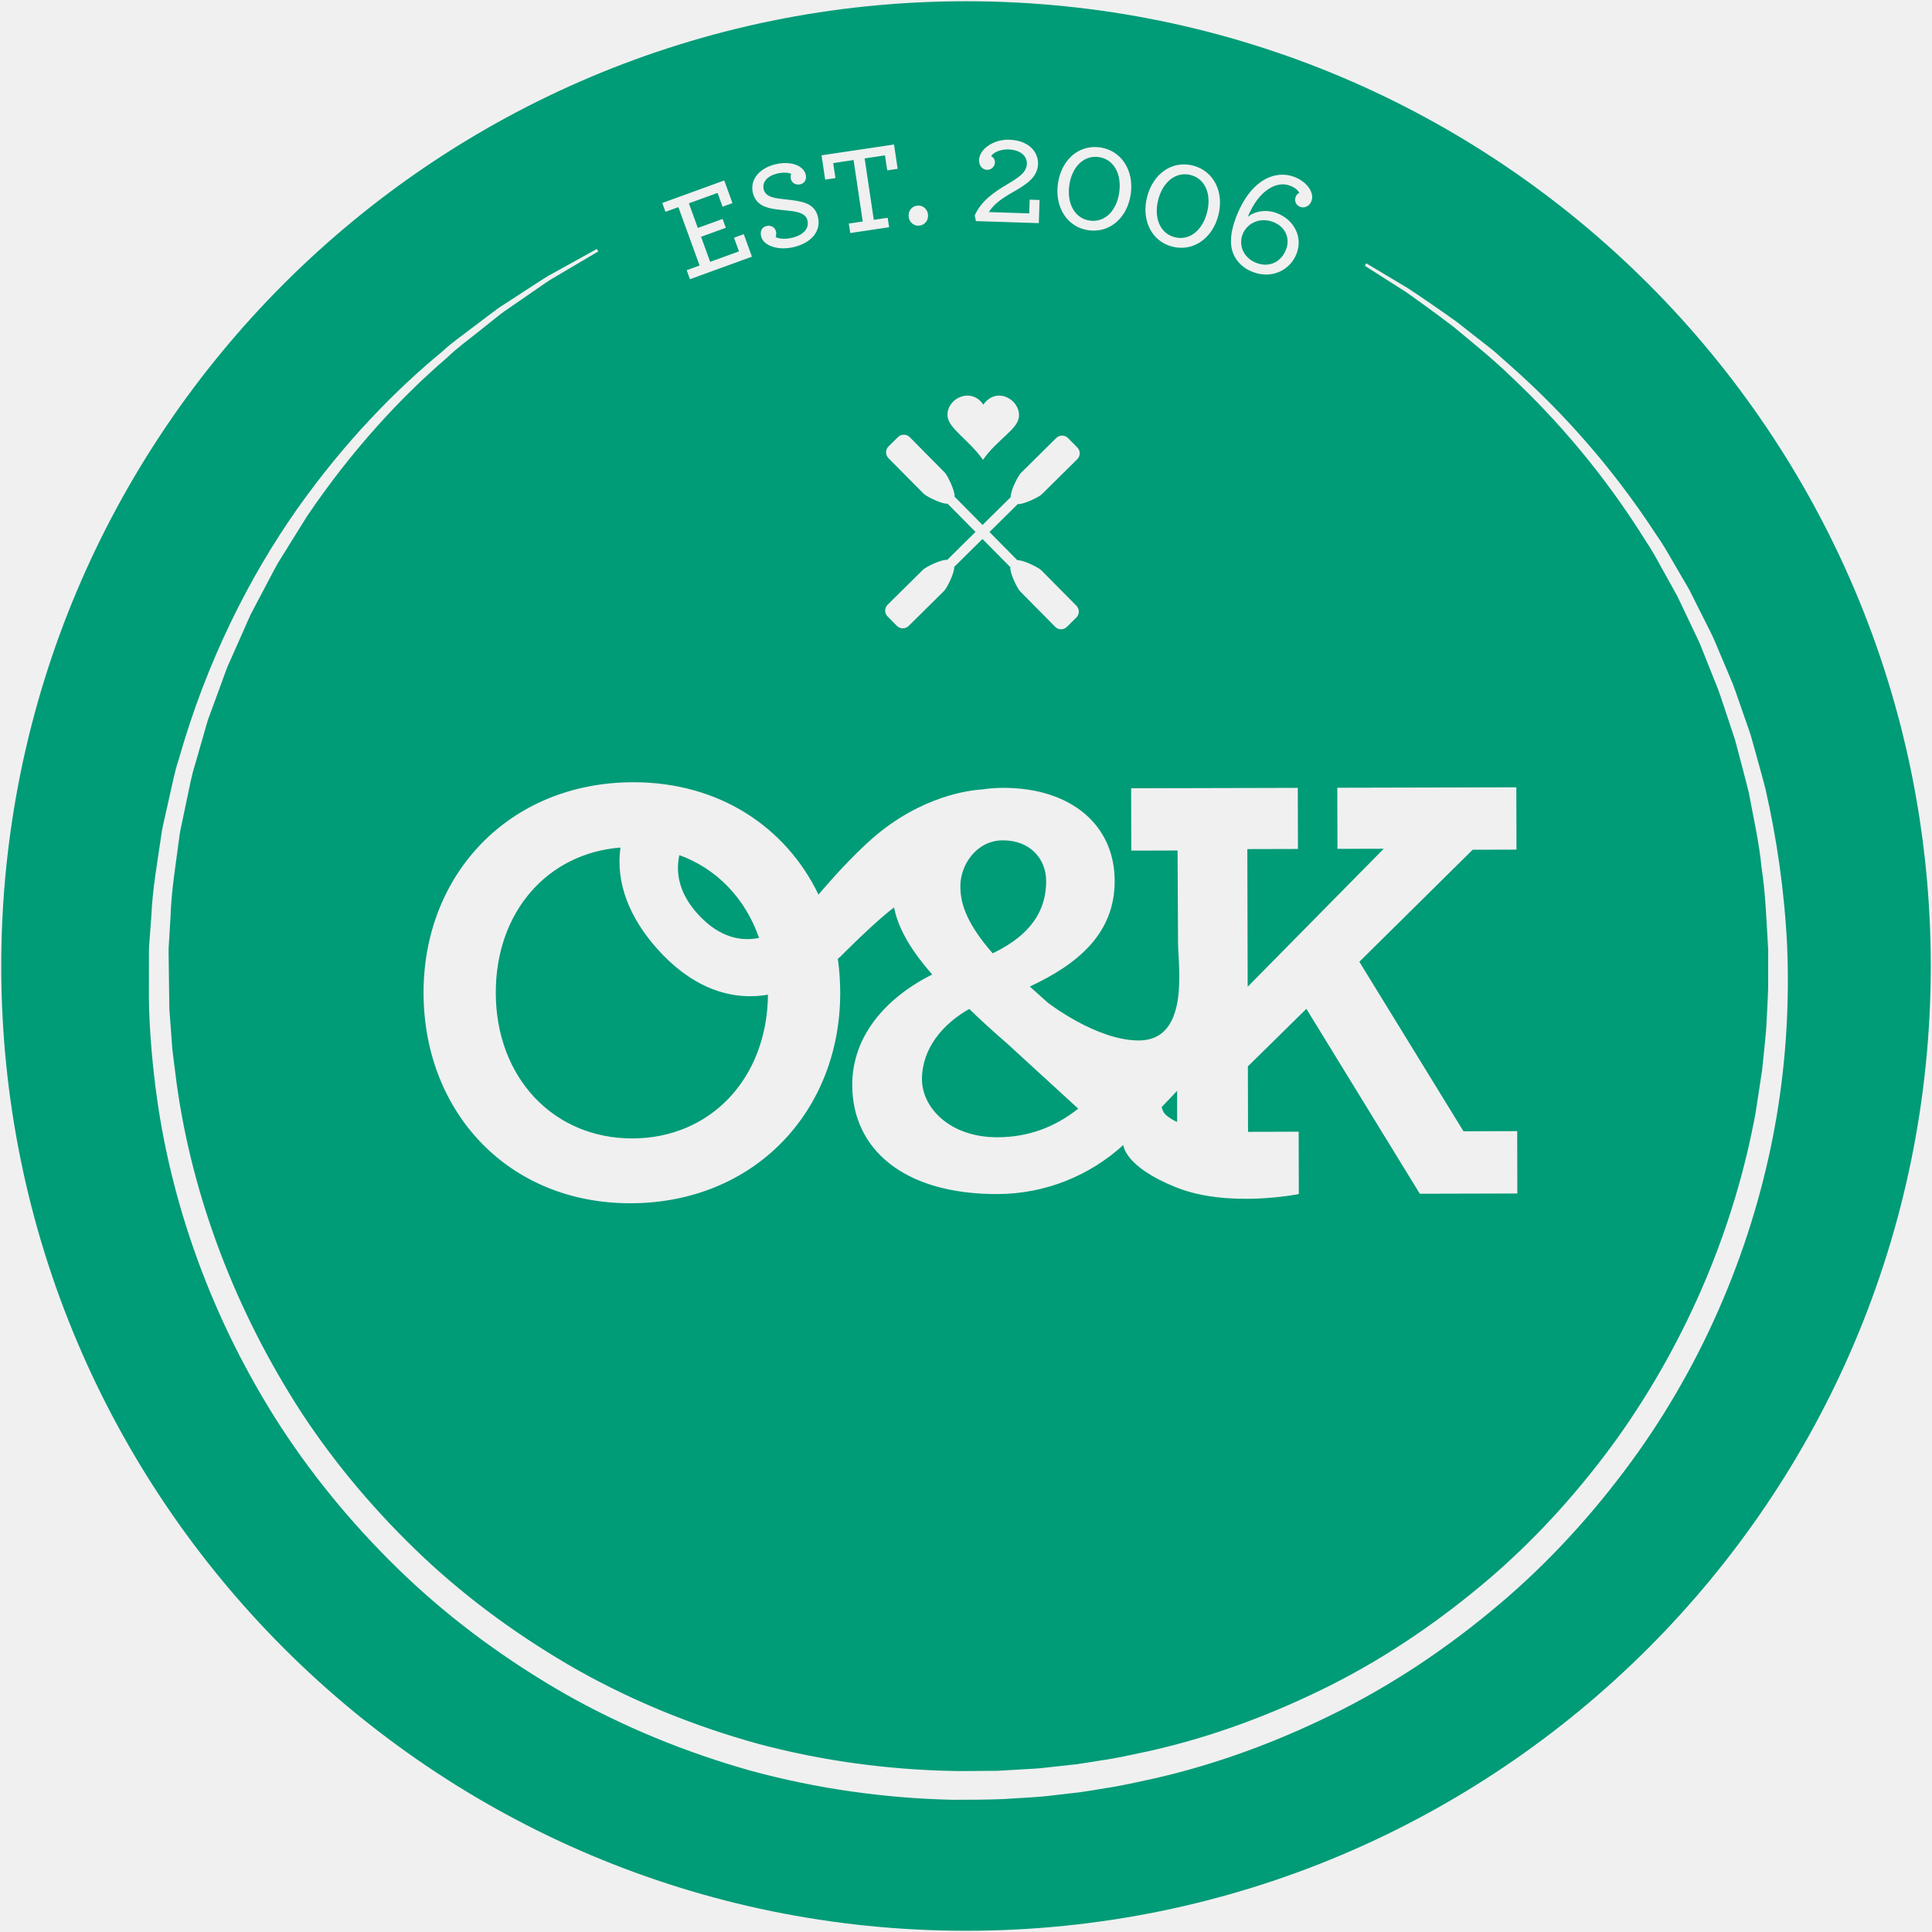
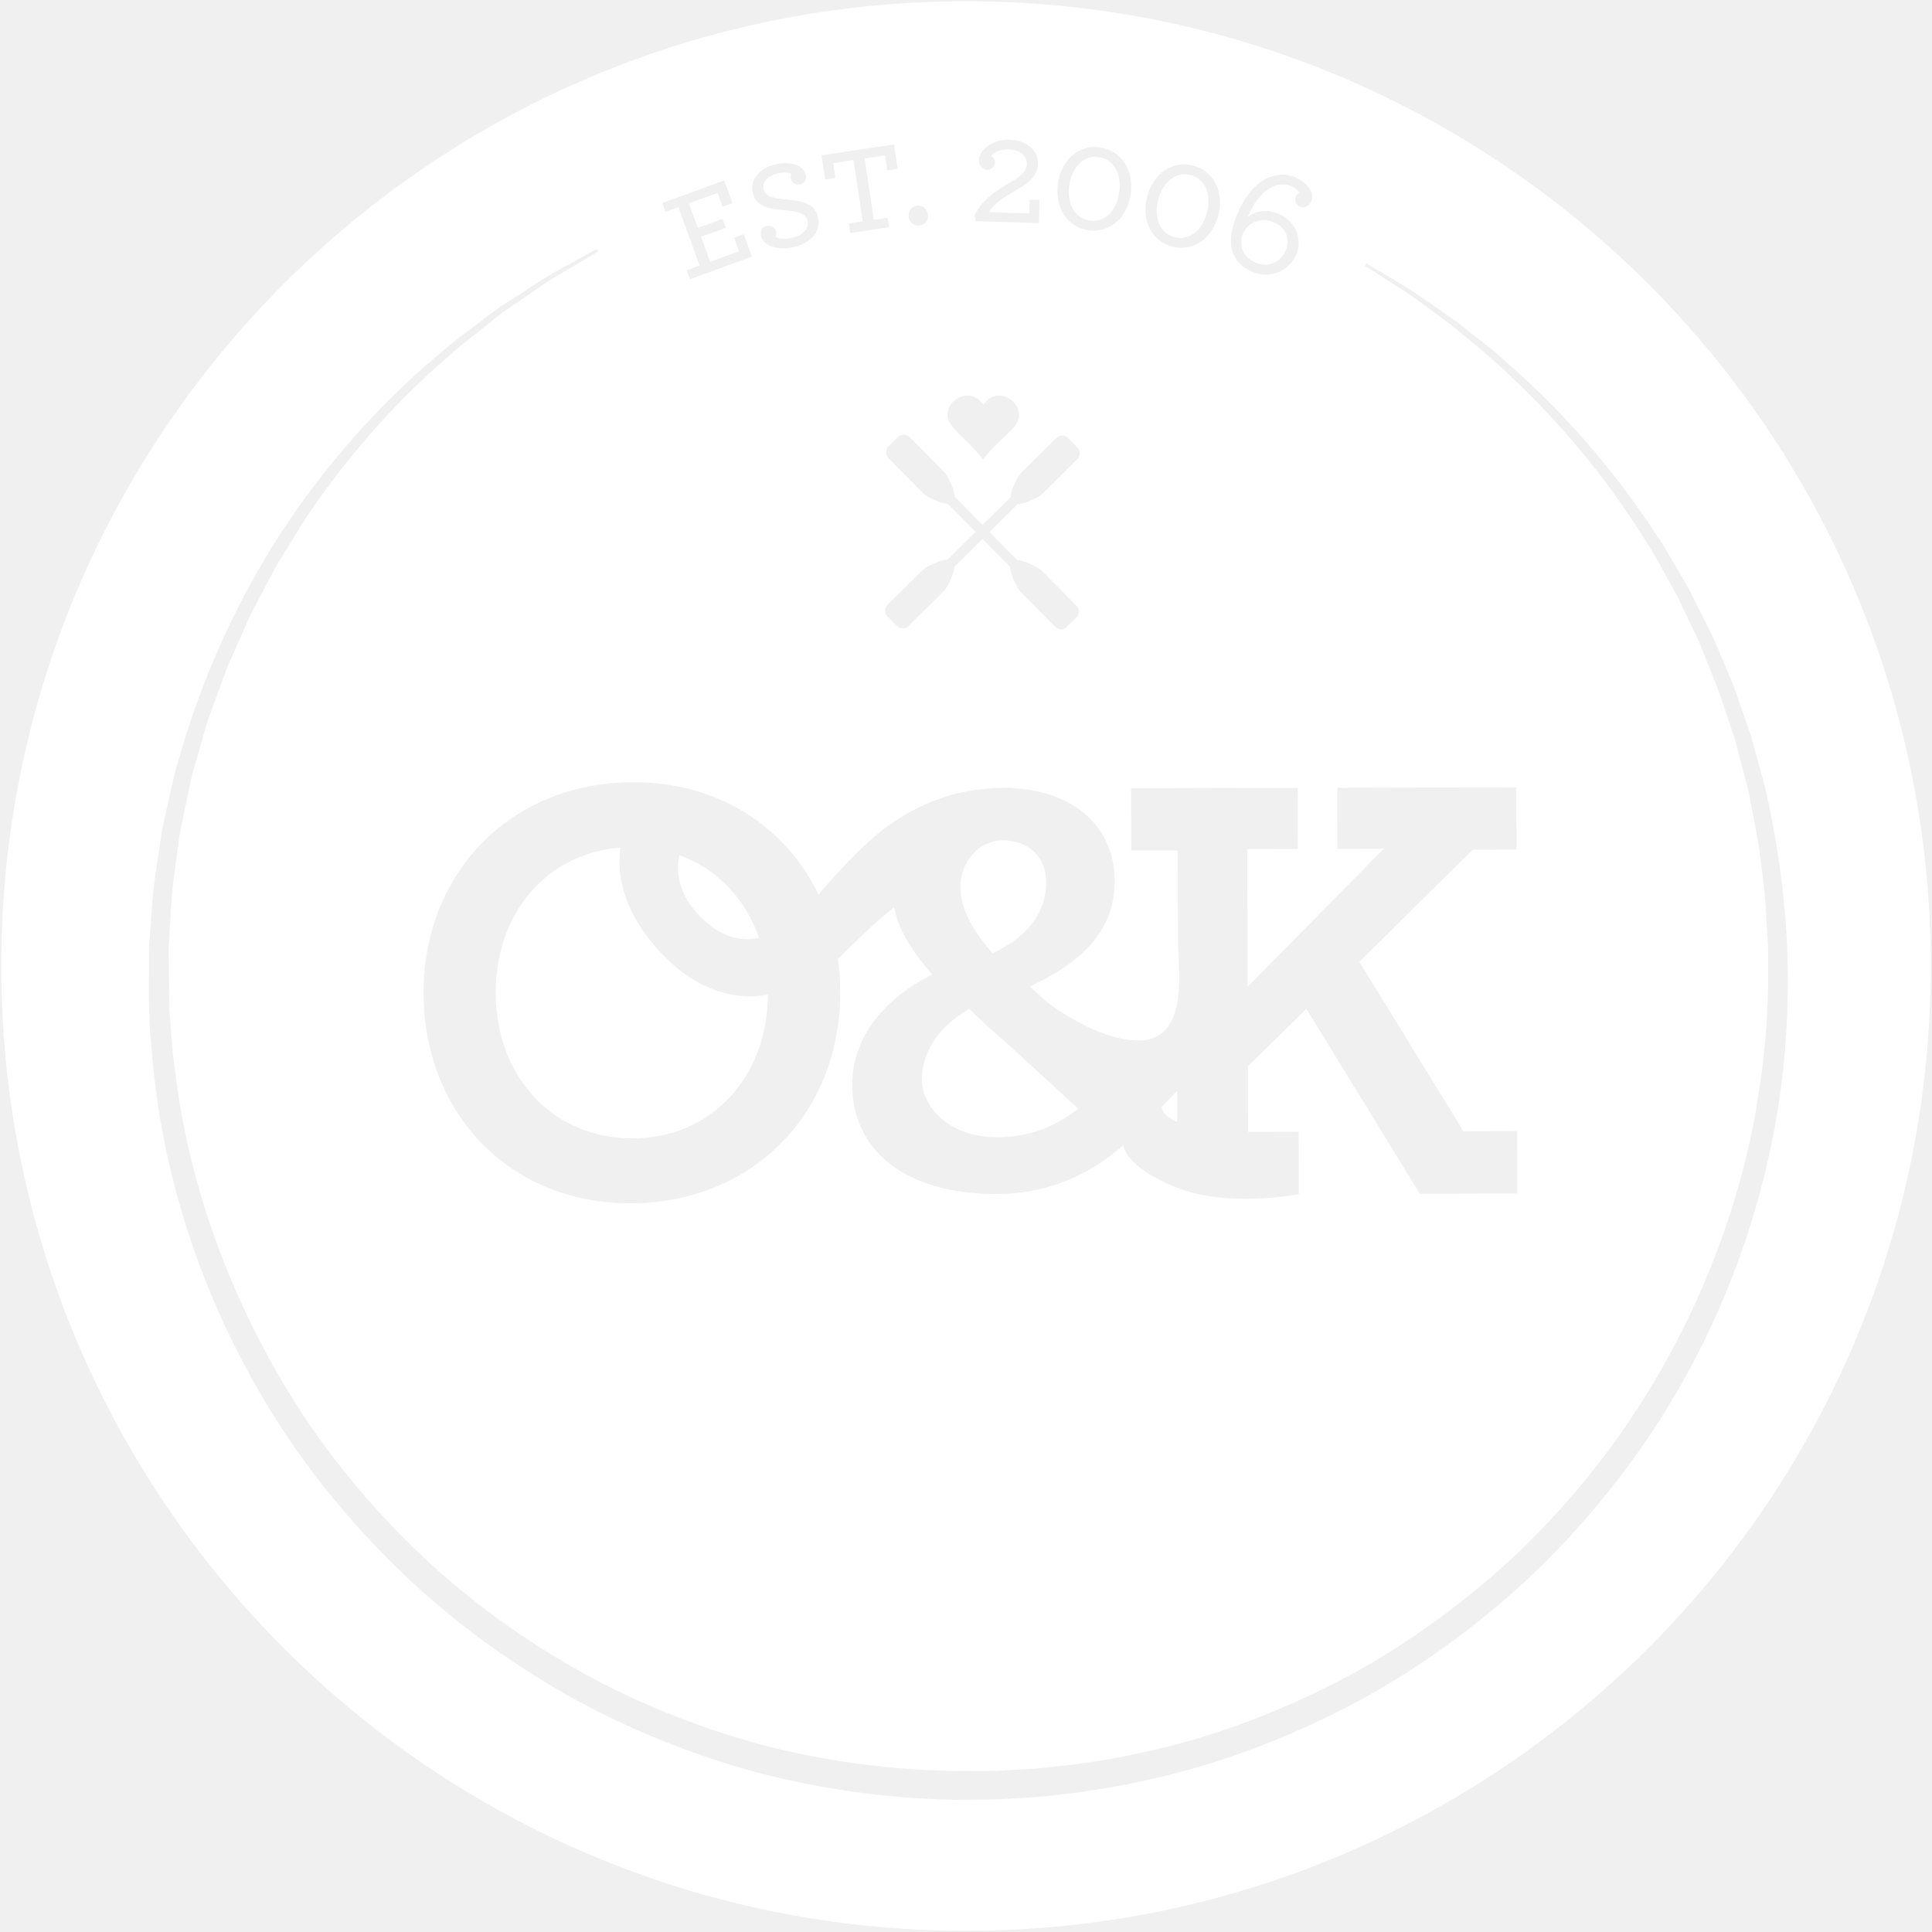
<svg xmlns="http://www.w3.org/2000/svg" version="1.1" x="0px" y="0px" viewBox="0 0 255.12 255.12" enable-background="new 0 0 255.12 255.12" xml:space="preserve">
  <g id="Layer_1">
-     <path fill-rule="evenodd" clip-rule="evenodd" fill="#009b77" d="M254.957,127.561c0,70.36-57.037,127.397-127.397,127.397   c-70.359,0-127.396-57.037-127.396-127.397C0.165,57.202,57.202,0.165,127.56,0.165C197.92,0.165,254.957,57.202,254.957,127.561z    M99.294,33.896l-1.08-2.973l-1.288,0.468l0.655,1.803l-3.804,1.383l-1.203-3.308l3.27-1.188l-0.425-1.17L92.149,30.1l-1.181-3.25   l3.785-1.376l0.662,1.823l1.308-0.475l-1.087-2.992l-8.185,2.975l0.425,1.168l1.704-0.619l2.802,7.708l-1.705,0.621l0.433,1.188   L99.294,33.896z M104.437,23.654c0.124,0.489,0.627,0.84,1.28,0.675c0.511-0.13,0.842-0.627,0.675-1.28   c-0.311-1.227-2.057-1.849-4.06-1.34c-2.186,0.556-3.336,2.109-2.905,3.805c0.484,1.9,2.289,2.072,4.34,2.268   c1.207,0.129,2.588,0.256,2.848,1.278c0.274,1.083-0.484,1.951-1.955,2.324c-1.001,0.255-1.835,0.141-2.24-0.083   c0.076-0.214,0.111-0.506,0.042-0.771c-0.129-0.512-0.668-0.832-1.26-0.682c-0.613,0.156-0.866,0.7-0.689,1.395   c0.301,1.185,2.206,1.919,4.413,1.358c2.186-0.555,3.566-2.059,3.068-4.022c-0.478-1.879-2.345-2.035-4.314-2.253   c-1.254-0.138-2.568-0.261-2.833-1.303c-0.24-0.94,0.443-1.767,1.73-2.093c0.777-0.197,1.57-0.159,1.902,0.039   C104.409,23.117,104.37,23.388,104.437,23.654z M112.276,30.771l5.13-0.765l-0.188-1.251l-1.834,0.274l-1.211-8.111l2.69-0.401   l0.295,1.981l1.376-0.205l-0.479-3.211l-9.57,1.427l0.479,3.211l1.355-0.203l-0.296-1.98l2.691-0.402l1.209,8.112l-1.835,0.274   L112.276,30.771z M121.374,29.798c0.735-0.061,1.232-0.695,1.172-1.431c-0.062-0.736-0.657-1.278-1.392-1.217   c-0.735,0.062-1.233,0.696-1.171,1.43C120.044,29.316,120.639,29.859,121.374,29.798z M133.169,19.734   c1.538,0.05,2.461,0.84,2.428,1.894c-0.039,1.158-1.137,1.841-2.536,2.68c-1.764,1.041-3.468,2.188-4.354,4.142l0.165,0.744   l8.304,0.271l0.099-3.056l-1.306-0.043l-0.059,1.813l-5.332-0.175c0.69-1.116,1.855-1.88,3.188-2.639   c1.741-0.997,3.249-1.939,3.307-3.711c0.051-1.581-1.228-3.12-3.778-3.203c-1.581-0.052-2.912,0.643-3.573,1.507   c-0.266,0.371-0.426,0.767-0.438,1.146c-0.026,0.78,0.442,1.301,1.054,1.322c0.569,0.018,1.026-0.432,1.045-1   c0.011-0.338-0.211-0.661-0.501-0.818l0.066-0.104C131.343,20.054,132.198,19.703,133.169,19.734z M143.74,30.406   c2.819,0.39,5.147-1.671,5.581-4.803c0.435-3.133-1.269-5.751-4.066-6.14c-2.819-0.39-5.123,1.653-5.56,4.807   C139.264,27.382,140.942,30.019,143.74,30.406z M143.916,29.132c-1.963-0.271-3.057-2.211-2.718-4.654   c0.338-2.442,1.917-4.012,3.88-3.74c1.984,0.273,3.056,2.21,2.718,4.653C147.458,27.835,145.9,29.408,143.916,29.132z    M154.808,32.57c2.76,0.699,5.302-1.091,6.08-4.157s-0.624-5.857-3.362-6.552c-2.759-0.7-5.275,1.076-6.059,4.162   C150.694,29.068,152.07,31.875,154.808,32.57z M155.124,31.323c-1.921-0.487-2.793-2.536-2.186-4.927   c0.607-2.391,2.351-3.776,4.271-3.289c1.942,0.494,2.793,2.536,2.186,4.927C158.789,30.425,157.066,31.815,155.124,31.323z    M170.318,24.507c0.632,0.236,1.047,0.571,1.26,0.965c-0.21,0.08-0.382,0.239-0.485,0.517c-0.198,0.533,0.013,1.108,0.605,1.33   c0.514,0.191,1.21-0.044,1.481-0.774c0.163-0.435,0.106-0.883-0.092-1.318c-0.351-0.806-1.215-1.511-2.202-1.88   c-2.429-0.907-5.775,0.274-7.721,5.489c-0.693,1.856-0.833,3.492-0.258,4.788c0.483,1.058,1.357,1.857,2.58,2.313   c2.469,0.922,4.905-0.239,5.755-2.51c0.773-2.074-0.29-4.407-2.661-5.292c-1.422-0.531-2.927-0.239-3.814,0.51   C166.186,25.146,168.561,23.849,170.318,24.507z M165.937,34.731c-0.869-0.325-1.462-0.906-1.779-1.565   c-0.321-0.705-0.348-1.48-0.083-2.191c0.546-1.461,2.245-2.334,4.003-1.678c1.66,0.62,2.306,2.144,1.76,3.606   C169.219,34.562,167.655,35.373,165.937,34.731z M78.814,32.875c0,0-1.958,1.084-5.629,3.117c-0.935,0.478-1.907,1.141-2.992,1.843   c-1.084,0.705-2.268,1.474-3.547,2.305c-0.651,0.399-1.289,0.866-1.936,1.368c-0.653,0.493-1.329,1.002-2.026,1.529   c-1.382,1.068-2.92,2.118-4.363,3.452C52.27,51.47,45.522,58.326,39.205,67.259C32.93,76.2,27.268,87.35,23.593,100.306   c-0.539,1.597-0.837,3.275-1.229,4.946c-0.188,0.837-0.376,1.679-0.566,2.525c-0.183,0.847-0.408,1.691-0.509,2.562   c-0.491,3.465-1.149,6.979-1.304,10.609c-0.067,0.905-0.135,1.813-0.203,2.725l-0.102,1.371c-0.026,0.459-0.008,0.92-0.014,1.38   c-0.001,1.844-0.002,3.703-0.003,5.577c0.059,3.755,0.373,7.524,0.847,11.366c1.89,15.31,7.47,31.023,16.638,45.149   c4.602,7.047,10.14,13.645,16.414,19.615c6.286,5.964,13.418,11.171,21.084,15.566c7.694,4.354,16.002,7.749,24.615,10.162   c8.637,2.337,17.594,3.605,26.573,3.803c2.248-0.001,4.485-0.006,6.741-0.098c2.233-0.169,4.465-0.208,6.698-0.517l3.348-0.381   c1.111-0.156,2.213-0.358,3.319-0.535c2.22-0.318,4.398-0.841,6.585-1.311c8.727-1.988,17.114-5.199,24.982-9.214   c7.87-4.033,15.106-9.099,21.646-14.772c6.531-5.695,12.227-12.16,17.111-19.008c9.752-13.742,15.792-29.285,18.352-44.481   c1.27-7.613,1.674-15.133,1.376-22.396c-0.345-7.222-1.369-14.205-2.86-20.761c-0.414-1.63-0.881-3.229-1.311-4.818   c-0.222-0.793-0.443-1.582-0.662-2.365c-0.267-0.769-0.533-1.534-0.797-2.294c-0.538-1.517-1.031-3.032-1.588-4.5   c-0.611-1.449-1.215-2.879-1.812-4.291c-0.307-0.702-0.575-1.417-0.909-2.096c-0.338-0.677-0.675-1.349-1.009-2.017   c-0.67-1.334-1.331-2.65-1.983-3.948c-0.732-1.254-1.452-2.491-2.163-3.709c-0.703-1.222-1.397-2.425-2.189-3.541   c-5.973-9.168-12.503-16.22-18.314-21.474c-0.732-0.652-1.445-1.288-2.138-1.905c-0.347-0.308-0.689-0.611-1.027-0.909   c-0.354-0.278-0.704-0.552-1.047-0.821c-1.374-1.079-2.663-2.089-3.862-3.03c-2.479-1.769-4.623-3.231-6.373-4.391   c-3.607-2.159-5.531-3.31-5.531-3.31l-0.186,0.333c0,0,1.883,1.2,5.415,3.449c1.71,1.203,3.801,2.717,6.213,4.541   c2.32,1.948,5.059,4.088,7.849,6.803c5.647,5.325,11.954,12.437,17.646,21.592c0.756,1.115,1.415,2.315,2.081,3.533   c0.673,1.213,1.357,2.444,2.05,3.693c0.614,1.289,1.236,2.597,1.867,3.923c0.314,0.663,0.631,1.33,0.949,2.001   c0.314,0.673,0.562,1.382,0.848,2.078c0.559,1.396,1.125,2.812,1.698,4.244c0.528,1.448,0.99,2.94,1.499,4.434   c0.249,0.749,0.5,1.501,0.753,2.258c0.204,0.771,0.41,1.547,0.617,2.327c0.401,1.562,0.838,3.134,1.223,4.734   c0.593,3.237,1.362,6.535,1.679,9.9c0.517,3.306,0.635,6.908,0.853,10.516l0.02,0.339c-0.004-0.094-0.002,0.07-0.002,0.092   l-0.001,0.166l-0.001,0.667l-0.001,1.337c-0.001,0.893-0.002,1.79-0.003,2.69c-0.047,1.799-0.175,3.61-0.258,5.436   c-0.147,1.821-0.364,3.65-0.543,5.493c-0.28,1.831-0.562,3.675-0.847,5.532c-2.689,14.775-8.803,29.735-18.269,43.037   c-4.768,6.616-10.318,12.855-16.671,18.34c-6.362,5.462-13.388,10.332-21.018,14.195c-7.629,3.844-15.747,6.91-24.186,8.787   c-2.115,0.441-4.221,0.939-6.366,1.234c-1.068,0.165-2.139,0.357-3.204,0.501l-3.178,0.346l-1.589,0.176   c-0.537,0.052-1.11,0.07-1.664,0.107l-3.35,0.195l-0.419,0.024l-0.209,0.012c-0.089,0.006,0.023-0.001-0.121,0.002l-0.813,0.005   l-1.626,0.012c-1.084-0.001-2.169,0.038-3.252,0.004c-8.667-0.167-17.317-1.335-25.669-3.554c-8.329-2.29-16.374-5.53-23.836-9.705   c-7.433-4.216-14.364-9.22-20.479-14.967c-6.104-5.753-11.503-12.119-15.998-18.929c-8.897-13.668-14.56-28.82-16.599-43.688   c-0.117-0.921-0.233-1.838-0.349-2.753c-0.124-0.91-0.238-1.824-0.291-2.784c-0.071-0.945-0.141-1.888-0.211-2.827l-0.105-1.405   l-0.019-1.313c-0.023-1.828-0.046-3.642-0.07-5.442c0-0.45-0.025-0.9-0.005-1.348l0.083-1.339c0.055-0.891,0.109-1.779,0.163-2.663   c0.101-3.55,0.702-6.988,1.134-10.384c0.086-0.854,0.296-1.681,0.464-2.511c0.174-0.83,0.348-1.656,0.521-2.478   c0.362-1.639,0.629-3.288,1.138-4.856c0.454-1.583,0.904-3.151,1.349-4.701c0.115-0.386,0.214-0.777,0.34-1.158l0.413-1.126   c0.275-0.749,0.548-1.494,0.819-2.235c0.271-0.741,0.541-1.478,0.81-2.211c0.269-0.732,0.518-1.469,0.856-2.162   c0.625-1.41,1.243-2.803,1.853-4.179c0.308-0.687,0.593-1.38,0.914-2.05c0.347-0.658,0.691-1.31,1.033-1.959   c0.684-1.299,1.359-2.581,2.024-3.844c0.662-1.267,1.469-2.424,2.181-3.616c0.734-1.179,1.457-2.34,2.168-3.483   c6.035-8.931,12.561-15.855,18.451-20.915c1.402-1.354,2.903-2.423,4.251-3.513c0.678-0.541,1.334-1.064,1.97-1.57   c0.628-0.518,1.249-0.998,1.88-1.41c1.243-0.859,2.393-1.654,3.448-2.381c1.056-0.728,2.002-1.414,2.925-1.92   c3.614-2.135,5.542-3.274,5.542-3.274L78.814,32.875z M137.517,75.317c-0.377-0.383-2.415-1.405-3.174-1.337l-3.682-3.727   l3.729-3.686c0.764,0.07,2.805-0.926,3.186-1.303l4.673-4.623c0.434-0.428,0.436-1.118,0.01-1.548l-1.231-1.248   c-0.424-0.429-1.12-0.434-1.548-0.009l-4.677,4.624c-0.383,0.38-1.413,2.43-1.335,3.181l-3.726,3.682l-3.69-3.735   c0.073-0.76-0.925-2.806-1.301-3.187l-4.621-4.676c-0.428-0.43-1.12-0.435-1.552-0.009l-1.247,1.234   c-0.431,0.423-0.434,1.119-0.009,1.55l4.625,4.674c0.378,0.386,2.431,1.417,3.182,1.337l3.687,3.729l-3.732,3.689   c-0.752-0.085-2.813,0.92-3.196,1.298l-4.675,4.623c-0.431,0.427-0.435,1.12-0.011,1.55l1.234,1.246   c0.425,0.433,1.12,0.437,1.55,0.011l4.676-4.624c0.382-0.377,1.403-2.41,1.337-3.169l3.735-3.692l3.68,3.722   c-0.089,0.75,0.918,2.812,1.298,3.198l4.623,4.676c0.425,0.433,1.119,0.435,1.55,0.009l1.248-1.233   c0.429-0.426,0.431-1.118,0.009-1.55L137.517,75.317z M129.844,53.438c-0.799-1.201-2.02-1.403-3.011-1.029   c-0.997,0.368-1.757,1.337-1.719,2.461c0.058,1.672,2.8,3.167,4.688,5.852c1.919-2.764,4.671-4.037,4.754-5.769   C134.681,52.746,131.591,50.966,129.844,53.438z M200.363,157.599l-12.878,0.035l-14.978-24.419l-7.725,7.602l0.021,8.641   l6.685-0.017l0.021,8.232c0,0-9.262,1.891-16.187-0.879c-6.924-2.769-6.981-5.602-6.981-5.602   c-4.392,4.008-10.255,6.466-16.613,6.484c-12.471,0.03-19.169-5.984-19.19-14.381c-0.018-6.439,4.372-11.504,10.558-14.618   c-3.189-3.635-4.526-6.37-5.04-8.847c-2.606,1.945-7.067,6.475-7.067,6.475c-0.118,0.104-0.237,0.202-0.355,0.303   c0.204,1.434,0.312,2.908,0.316,4.415c0.04,15.731-11.34,27.823-27.644,27.867c-16.222,0.04-27.338-12.078-27.376-27.728   c-0.042-15.734,11.342-27.826,27.645-27.868c11.354-0.028,20.201,5.907,24.504,14.834c1.79-2.1,4.471-5.089,7.047-7.354   c6.53-5.743,13.068-6.443,14.538-6.527c0.871-0.134,1.786-0.21,2.746-0.213c8.963-0.021,14.765,4.855,14.783,12.273   c0.018,6.846-4.701,10.936-11.212,13.968l2.369,2.115c0,0,6.397,5.004,12.025,5.004c6.752,0,5.206-9.773,5.185-12.746   c-0.021-2.971-0.062-12.339-0.062-12.339l-6.113,0.015l-0.02-8.232l22.008-0.055l0.021,8.068l-6.686,0.017l0.047,18.178   l17.968-18.222l-6.113,0.015l-0.021-8.072l23.641-0.056l0.019,8.229l-5.785,0.015l-14.962,14.792l13.75,22.384l7.093-0.02   L200.363,157.599z M92.055,120.602c2.403,2.695,5.174,3.861,8.177,3.25c-1.811-5.223-5.586-9.145-10.523-10.932   C89.117,115.577,89.925,118.209,92.055,120.602z M101.41,131.347c-5.382,0.934-10.441-1.358-14.623-6.052   c-3.721-4.176-5.499-8.78-4.857-13.375c-9.648,0.756-16.49,8.518-16.462,19.216c0.028,11.167,7.627,19.218,18.062,19.193   C93.789,150.304,101.302,142.438,101.41,131.347z M126.816,117.011c0.004,1.957,0.502,4.563,4.263,8.875   c3.742-1.803,7.08-4.582,7.065-9.556c-0.006-2.853-2.05-5.373-5.719-5.363C128.921,110.972,126.809,114.239,126.816,117.011z    M142.38,146.398l-9.317-8.536c-1.959-1.706-3.676-3.252-5.065-4.632c-3.499,1.964-6.262,5.231-6.252,9.308   c0.008,3.668,3.605,7.651,9.966,7.636C135.787,150.166,139.288,148.852,142.38,146.398z M155.44,144.042l-2.04,2.144   c0,0,0.085,0.687,0.679,1.148c0.816,0.634,1.36,0.819,1.36,0.819V144.042z" />
+     <path fill-rule="evenodd" clip-rule="evenodd" fill="#ffffff" d="M254.957,127.561c0,70.36-57.037,127.397-127.397,127.397   c-70.359,0-127.396-57.037-127.396-127.397C0.165,57.202,57.202,0.165,127.56,0.165C197.92,0.165,254.957,57.202,254.957,127.561z    M99.294,33.896l-1.08-2.973l-1.288,0.468l0.655,1.803l-3.804,1.383l-1.203-3.308l3.27-1.188l-0.425-1.17L92.149,30.1l-1.181-3.25   l3.785-1.376l0.662,1.823l1.308-0.475l-1.087-2.992l-8.185,2.975l0.425,1.168l1.704-0.619l2.802,7.708l-1.705,0.621l0.433,1.188   L99.294,33.896z M104.437,23.654c0.124,0.489,0.627,0.84,1.28,0.675c0.511-0.13,0.842-0.627,0.675-1.28   c-0.311-1.227-2.057-1.849-4.06-1.34c-2.186,0.556-3.336,2.109-2.905,3.805c0.484,1.9,2.289,2.072,4.34,2.268   c1.207,0.129,2.588,0.256,2.848,1.278c0.274,1.083-0.484,1.951-1.955,2.324c-1.001,0.255-1.835,0.141-2.24-0.083   c0.076-0.214,0.111-0.506,0.042-0.771c-0.129-0.512-0.668-0.832-1.26-0.682c-0.613,0.156-0.866,0.7-0.689,1.395   c0.301,1.185,2.206,1.919,4.413,1.358c2.186-0.555,3.566-2.059,3.068-4.022c-0.478-1.879-2.345-2.035-4.314-2.253   c-1.254-0.138-2.568-0.261-2.833-1.303c-0.24-0.94,0.443-1.767,1.73-2.093c0.777-0.197,1.57-0.159,1.902,0.039   C104.409,23.117,104.37,23.388,104.437,23.654z M112.276,30.771l5.13-0.765l-0.188-1.251l-1.834,0.274l-1.211-8.111l2.69-0.401   l0.295,1.981l1.376-0.205l-0.479-3.211l-9.57,1.427l0.479,3.211l1.355-0.203l-0.296-1.98l2.691-0.402l1.209,8.112l-1.835,0.274   L112.276,30.771z M121.374,29.798c0.735-0.061,1.232-0.695,1.172-1.431c-0.062-0.736-0.657-1.278-1.392-1.217   c-0.735,0.062-1.233,0.696-1.171,1.43C120.044,29.316,120.639,29.859,121.374,29.798z M133.169,19.734   c1.538,0.05,2.461,0.84,2.428,1.894c-0.039,1.158-1.137,1.841-2.536,2.68c-1.764,1.041-3.468,2.188-4.354,4.142l0.165,0.744   l8.304,0.271l0.099-3.056l-1.306-0.043l-0.059,1.813l-5.332-0.175c0.69-1.116,1.855-1.88,3.188-2.639   c1.741-0.997,3.249-1.939,3.307-3.711c0.051-1.581-1.228-3.12-3.778-3.203c-1.581-0.052-2.912,0.643-3.573,1.507   c-0.266,0.371-0.426,0.767-0.438,1.146c-0.026,0.78,0.442,1.301,1.054,1.322c0.569,0.018,1.026-0.432,1.045-1   c0.011-0.338-0.211-0.661-0.501-0.818l0.066-0.104C131.343,20.054,132.198,19.703,133.169,19.734z M143.74,30.406   c2.819,0.39,5.147-1.671,5.581-4.803c0.435-3.133-1.269-5.751-4.066-6.14c-2.819-0.39-5.123,1.653-5.56,4.807   C139.264,27.382,140.942,30.019,143.74,30.406z M143.916,29.132c-1.963-0.271-3.057-2.211-2.718-4.654   c0.338-2.442,1.917-4.012,3.88-3.74c1.984,0.273,3.056,2.21,2.718,4.653C147.458,27.835,145.9,29.408,143.916,29.132z    M154.808,32.57c2.76,0.699,5.302-1.091,6.08-4.157s-0.624-5.857-3.362-6.552c-2.759-0.7-5.275,1.076-6.059,4.162   C150.694,29.068,152.07,31.875,154.808,32.57z M155.124,31.323c-1.921-0.487-2.793-2.536-2.186-4.927   c0.607-2.391,2.351-3.776,4.271-3.289c1.942,0.494,2.793,2.536,2.186,4.927C158.789,30.425,157.066,31.815,155.124,31.323z    M170.318,24.507c0.632,0.236,1.047,0.571,1.26,0.965c-0.21,0.08-0.382,0.239-0.485,0.517c-0.198,0.533,0.013,1.108,0.605,1.33   c0.514,0.191,1.21-0.044,1.481-0.774c0.163-0.435,0.106-0.883-0.092-1.318c-0.351-0.806-1.215-1.511-2.202-1.88   c-2.429-0.907-5.775,0.274-7.721,5.489c-0.693,1.856-0.833,3.492-0.258,4.788c0.483,1.058,1.357,1.857,2.58,2.313   c2.469,0.922,4.905-0.239,5.755-2.51c0.773-2.074-0.29-4.407-2.661-5.292c-1.422-0.531-2.927-0.239-3.814,0.51   C166.186,25.146,168.561,23.849,170.318,24.507z M165.937,34.731c-0.869-0.325-1.462-0.906-1.779-1.565   c-0.321-0.705-0.348-1.48-0.083-2.191c0.546-1.461,2.245-2.334,4.003-1.678c1.66,0.62,2.306,2.144,1.76,3.606   C169.219,34.562,167.655,35.373,165.937,34.731z M78.814,32.875c0,0-1.958,1.084-5.629,3.117c-0.935,0.478-1.907,1.141-2.992,1.843   c-1.084,0.705-2.268,1.474-3.547,2.305c-0.651,0.399-1.289,0.866-1.936,1.368c-0.653,0.493-1.329,1.002-2.026,1.529   c-1.382,1.068-2.92,2.118-4.363,3.452C52.27,51.47,45.522,58.326,39.205,67.259C32.93,76.2,27.268,87.35,23.593,100.306   c-0.539,1.597-0.837,3.275-1.229,4.946c-0.188,0.837-0.376,1.679-0.566,2.525c-0.183,0.847-0.408,1.691-0.509,2.562   c-0.491,3.465-1.149,6.979-1.304,10.609c-0.067,0.905-0.135,1.813-0.203,2.725l-0.102,1.371c-0.026,0.459-0.008,0.92-0.014,1.38   c-0.001,1.844-0.002,3.703-0.003,5.577c0.059,3.755,0.373,7.524,0.847,11.366c1.89,15.31,7.47,31.023,16.638,45.149   c4.602,7.047,10.14,13.645,16.414,19.615c6.286,5.964,13.418,11.171,21.084,15.566c7.694,4.354,16.002,7.749,24.615,10.162   c8.637,2.337,17.594,3.605,26.573,3.803c2.248-0.001,4.485-0.006,6.741-0.098c2.233-0.169,4.465-0.208,6.698-0.517l3.348-0.381   c1.111-0.156,2.213-0.358,3.319-0.535c2.22-0.318,4.398-0.841,6.585-1.311c8.727-1.988,17.114-5.199,24.982-9.214   c7.87-4.033,15.106-9.099,21.646-14.772c6.531-5.695,12.227-12.16,17.111-19.008c9.752-13.742,15.792-29.285,18.352-44.481   c1.27-7.613,1.674-15.133,1.376-22.396c-0.345-7.222-1.369-14.205-2.86-20.761c-0.414-1.63-0.881-3.229-1.311-4.818   c-0.222-0.793-0.443-1.582-0.662-2.365c-0.267-0.769-0.533-1.534-0.797-2.294c-0.538-1.517-1.031-3.032-1.588-4.5   c-0.611-1.449-1.215-2.879-1.812-4.291c-0.307-0.702-0.575-1.417-0.909-2.096c-0.338-0.677-0.675-1.349-1.009-2.017   c-0.67-1.334-1.331-2.65-1.983-3.948c-0.732-1.254-1.452-2.491-2.163-3.709c-0.703-1.222-1.397-2.425-2.189-3.541   c-5.973-9.168-12.503-16.22-18.314-21.474c-0.732-0.652-1.445-1.288-2.138-1.905c-0.347-0.308-0.689-0.611-1.027-0.909   c-0.354-0.278-0.704-0.552-1.047-0.821c-1.374-1.079-2.663-2.089-3.862-3.03c-2.479-1.769-4.623-3.231-6.373-4.391   c-3.607-2.159-5.531-3.31-5.531-3.31l-0.186,0.333c0,0,1.883,1.2,5.415,3.449c1.71,1.203,3.801,2.717,6.213,4.541   c2.32,1.948,5.059,4.088,7.849,6.803c5.647,5.325,11.954,12.437,17.646,21.592c0.756,1.115,1.415,2.315,2.081,3.533   c0.673,1.213,1.357,2.444,2.05,3.693c0.614,1.289,1.236,2.597,1.867,3.923c0.314,0.663,0.631,1.33,0.949,2.001   c0.314,0.673,0.562,1.382,0.848,2.078c0.559,1.396,1.125,2.812,1.698,4.244c0.528,1.448,0.99,2.94,1.499,4.434   c0.249,0.749,0.5,1.501,0.753,2.258c0.204,0.771,0.41,1.547,0.617,2.327c0.401,1.562,0.838,3.134,1.223,4.734   c0.593,3.237,1.362,6.535,1.679,9.9c0.517,3.306,0.635,6.908,0.853,10.516l0.02,0.339c-0.004-0.094-0.002,0.07-0.002,0.092   l-0.001,0.166l-0.001,0.667l-0.001,1.337c-0.001,0.893-0.002,1.79-0.003,2.69c-0.047,1.799-0.175,3.61-0.258,5.436   c-0.147,1.821-0.364,3.65-0.543,5.493c-0.28,1.831-0.562,3.675-0.847,5.532c-2.689,14.775-8.803,29.735-18.269,43.037   c-4.768,6.616-10.318,12.855-16.671,18.34c-6.362,5.462-13.388,10.332-21.018,14.195c-7.629,3.844-15.747,6.91-24.186,8.787   c-2.115,0.441-4.221,0.939-6.366,1.234c-1.068,0.165-2.139,0.357-3.204,0.501l-3.178,0.346l-1.589,0.176   c-0.537,0.052-1.11,0.07-1.664,0.107l-3.35,0.195l-0.419,0.024l-0.209,0.012c-0.089,0.006,0.023-0.001-0.121,0.002l-0.813,0.005   l-1.626,0.012c-1.084-0.001-2.169,0.038-3.252,0.004c-8.667-0.167-17.317-1.335-25.669-3.554c-8.329-2.29-16.374-5.53-23.836-9.705   c-7.433-4.216-14.364-9.22-20.479-14.967c-6.104-5.753-11.503-12.119-15.998-18.929c-8.897-13.668-14.56-28.82-16.599-43.688   c-0.117-0.921-0.233-1.838-0.349-2.753c-0.124-0.91-0.238-1.824-0.291-2.784c-0.071-0.945-0.141-1.888-0.211-2.827l-0.105-1.405   l-0.019-1.313c-0.023-1.828-0.046-3.642-0.07-5.442c0-0.45-0.025-0.9-0.005-1.348l0.083-1.339c0.055-0.891,0.109-1.779,0.163-2.663   c0.101-3.55,0.702-6.988,1.134-10.384c0.086-0.854,0.296-1.681,0.464-2.511c0.174-0.83,0.348-1.656,0.521-2.478   c0.362-1.639,0.629-3.288,1.138-4.856c0.454-1.583,0.904-3.151,1.349-4.701c0.115-0.386,0.214-0.777,0.34-1.158l0.413-1.126   c0.275-0.749,0.548-1.494,0.819-2.235c0.271-0.741,0.541-1.478,0.81-2.211c0.269-0.732,0.518-1.469,0.856-2.162   c0.625-1.41,1.243-2.803,1.853-4.179c0.308-0.687,0.593-1.38,0.914-2.05c0.347-0.658,0.691-1.31,1.033-1.959   c0.684-1.299,1.359-2.581,2.024-3.844c0.662-1.267,1.469-2.424,2.181-3.616c0.734-1.179,1.457-2.34,2.168-3.483   c6.035-8.931,12.561-15.855,18.451-20.915c1.402-1.354,2.903-2.423,4.251-3.513c0.678-0.541,1.334-1.064,1.97-1.57   c0.628-0.518,1.249-0.998,1.88-1.41c1.243-0.859,2.393-1.654,3.448-2.381c1.056-0.728,2.002-1.414,2.925-1.92   c3.614-2.135,5.542-3.274,5.542-3.274L78.814,32.875z M137.517,75.317c-0.377-0.383-2.415-1.405-3.174-1.337l-3.682-3.727   l3.729-3.686c0.764,0.07,2.805-0.926,3.186-1.303l4.673-4.623c0.434-0.428,0.436-1.118,0.01-1.548l-1.231-1.248   c-0.424-0.429-1.12-0.434-1.548-0.009l-4.677,4.624c-0.383,0.38-1.413,2.43-1.335,3.181l-3.726,3.682l-3.69-3.735   c0.073-0.76-0.925-2.806-1.301-3.187l-4.621-4.676c-0.428-0.43-1.12-0.435-1.552-0.009l-1.247,1.234   c-0.431,0.423-0.434,1.119-0.009,1.55l4.625,4.674c0.378,0.386,2.431,1.417,3.182,1.337l3.687,3.729l-3.732,3.689   c-0.752-0.085-2.813,0.92-3.196,1.298l-4.675,4.623c-0.431,0.427-0.435,1.12-0.011,1.55l1.234,1.246   c0.425,0.433,1.12,0.437,1.55,0.011l4.676-4.624c0.382-0.377,1.403-2.41,1.337-3.169l3.735-3.692l3.68,3.722   c-0.089,0.75,0.918,2.812,1.298,3.198l4.623,4.676c0.425,0.433,1.119,0.435,1.55,0.009l1.248-1.233   c0.429-0.426,0.431-1.118,0.009-1.55L137.517,75.317z M129.844,53.438c-0.799-1.201-2.02-1.403-3.011-1.029   c-0.997,0.368-1.757,1.337-1.719,2.461c0.058,1.672,2.8,3.167,4.688,5.852c1.919-2.764,4.671-4.037,4.754-5.769   C134.681,52.746,131.591,50.966,129.844,53.438z M200.363,157.599l-12.878,0.035l-14.978-24.419l-7.725,7.602l0.021,8.641   l6.685-0.017l0.021,8.232c0,0-9.262,1.891-16.187-0.879c-6.924-2.769-6.981-5.602-6.981-5.602   c-4.392,4.008-10.255,6.466-16.613,6.484c-12.471,0.03-19.169-5.984-19.19-14.381c-0.018-6.439,4.372-11.504,10.558-14.618   c-3.189-3.635-4.526-6.37-5.04-8.847c-2.606,1.945-7.067,6.475-7.067,6.475c-0.118,0.104-0.237,0.202-0.355,0.303   c0.204,1.434,0.312,2.908,0.316,4.415c0.04,15.731-11.34,27.823-27.644,27.867c-16.222,0.04-27.338-12.078-27.376-27.728   c-0.042-15.734,11.342-27.826,27.645-27.868c11.354-0.028,20.201,5.907,24.504,14.834c1.79-2.1,4.471-5.089,7.047-7.354   c6.53-5.743,13.068-6.443,14.538-6.527c0.871-0.134,1.786-0.21,2.746-0.213c8.963-0.021,14.765,4.855,14.783,12.273   c0.018,6.846-4.701,10.936-11.212,13.968l2.369,2.115c0,0,6.397,5.004,12.025,5.004c6.752,0,5.206-9.773,5.185-12.746   c-0.021-2.971-0.062-12.339-0.062-12.339l-6.113,0.015l-0.02-8.232l22.008-0.055l0.021,8.068l-6.686,0.017l0.047,18.178   l17.968-18.222l-6.113,0.015l-0.021-8.072l23.641-0.056l0.019,8.229l-5.785,0.015l-14.962,14.792l13.75,22.384l7.093-0.02   L200.363,157.599z M92.055,120.602c2.403,2.695,5.174,3.861,8.177,3.25c-1.811-5.223-5.586-9.145-10.523-10.932   C89.117,115.577,89.925,118.209,92.055,120.602z M101.41,131.347c-5.382,0.934-10.441-1.358-14.623-6.052   c-3.721-4.176-5.499-8.78-4.857-13.375c-9.648,0.756-16.49,8.518-16.462,19.216c0.028,11.167,7.627,19.218,18.062,19.193   C93.789,150.304,101.302,142.438,101.41,131.347z M126.816,117.011c0.004,1.957,0.502,4.563,4.263,8.875   c3.742-1.803,7.08-4.582,7.065-9.556c-0.006-2.853-2.05-5.373-5.719-5.363C128.921,110.972,126.809,114.239,126.816,117.011z    M142.38,146.398l-9.317-8.536c-1.959-1.706-3.676-3.252-5.065-4.632c-3.499,1.964-6.262,5.231-6.252,9.308   c0.008,3.668,3.605,7.651,9.966,7.636C135.787,150.166,139.288,148.852,142.38,146.398z M155.44,144.042l-2.04,2.144   c0,0,0.085,0.687,0.679,1.148c0.816,0.634,1.36,0.819,1.36,0.819V144.042z" />
  </g>
</svg>
